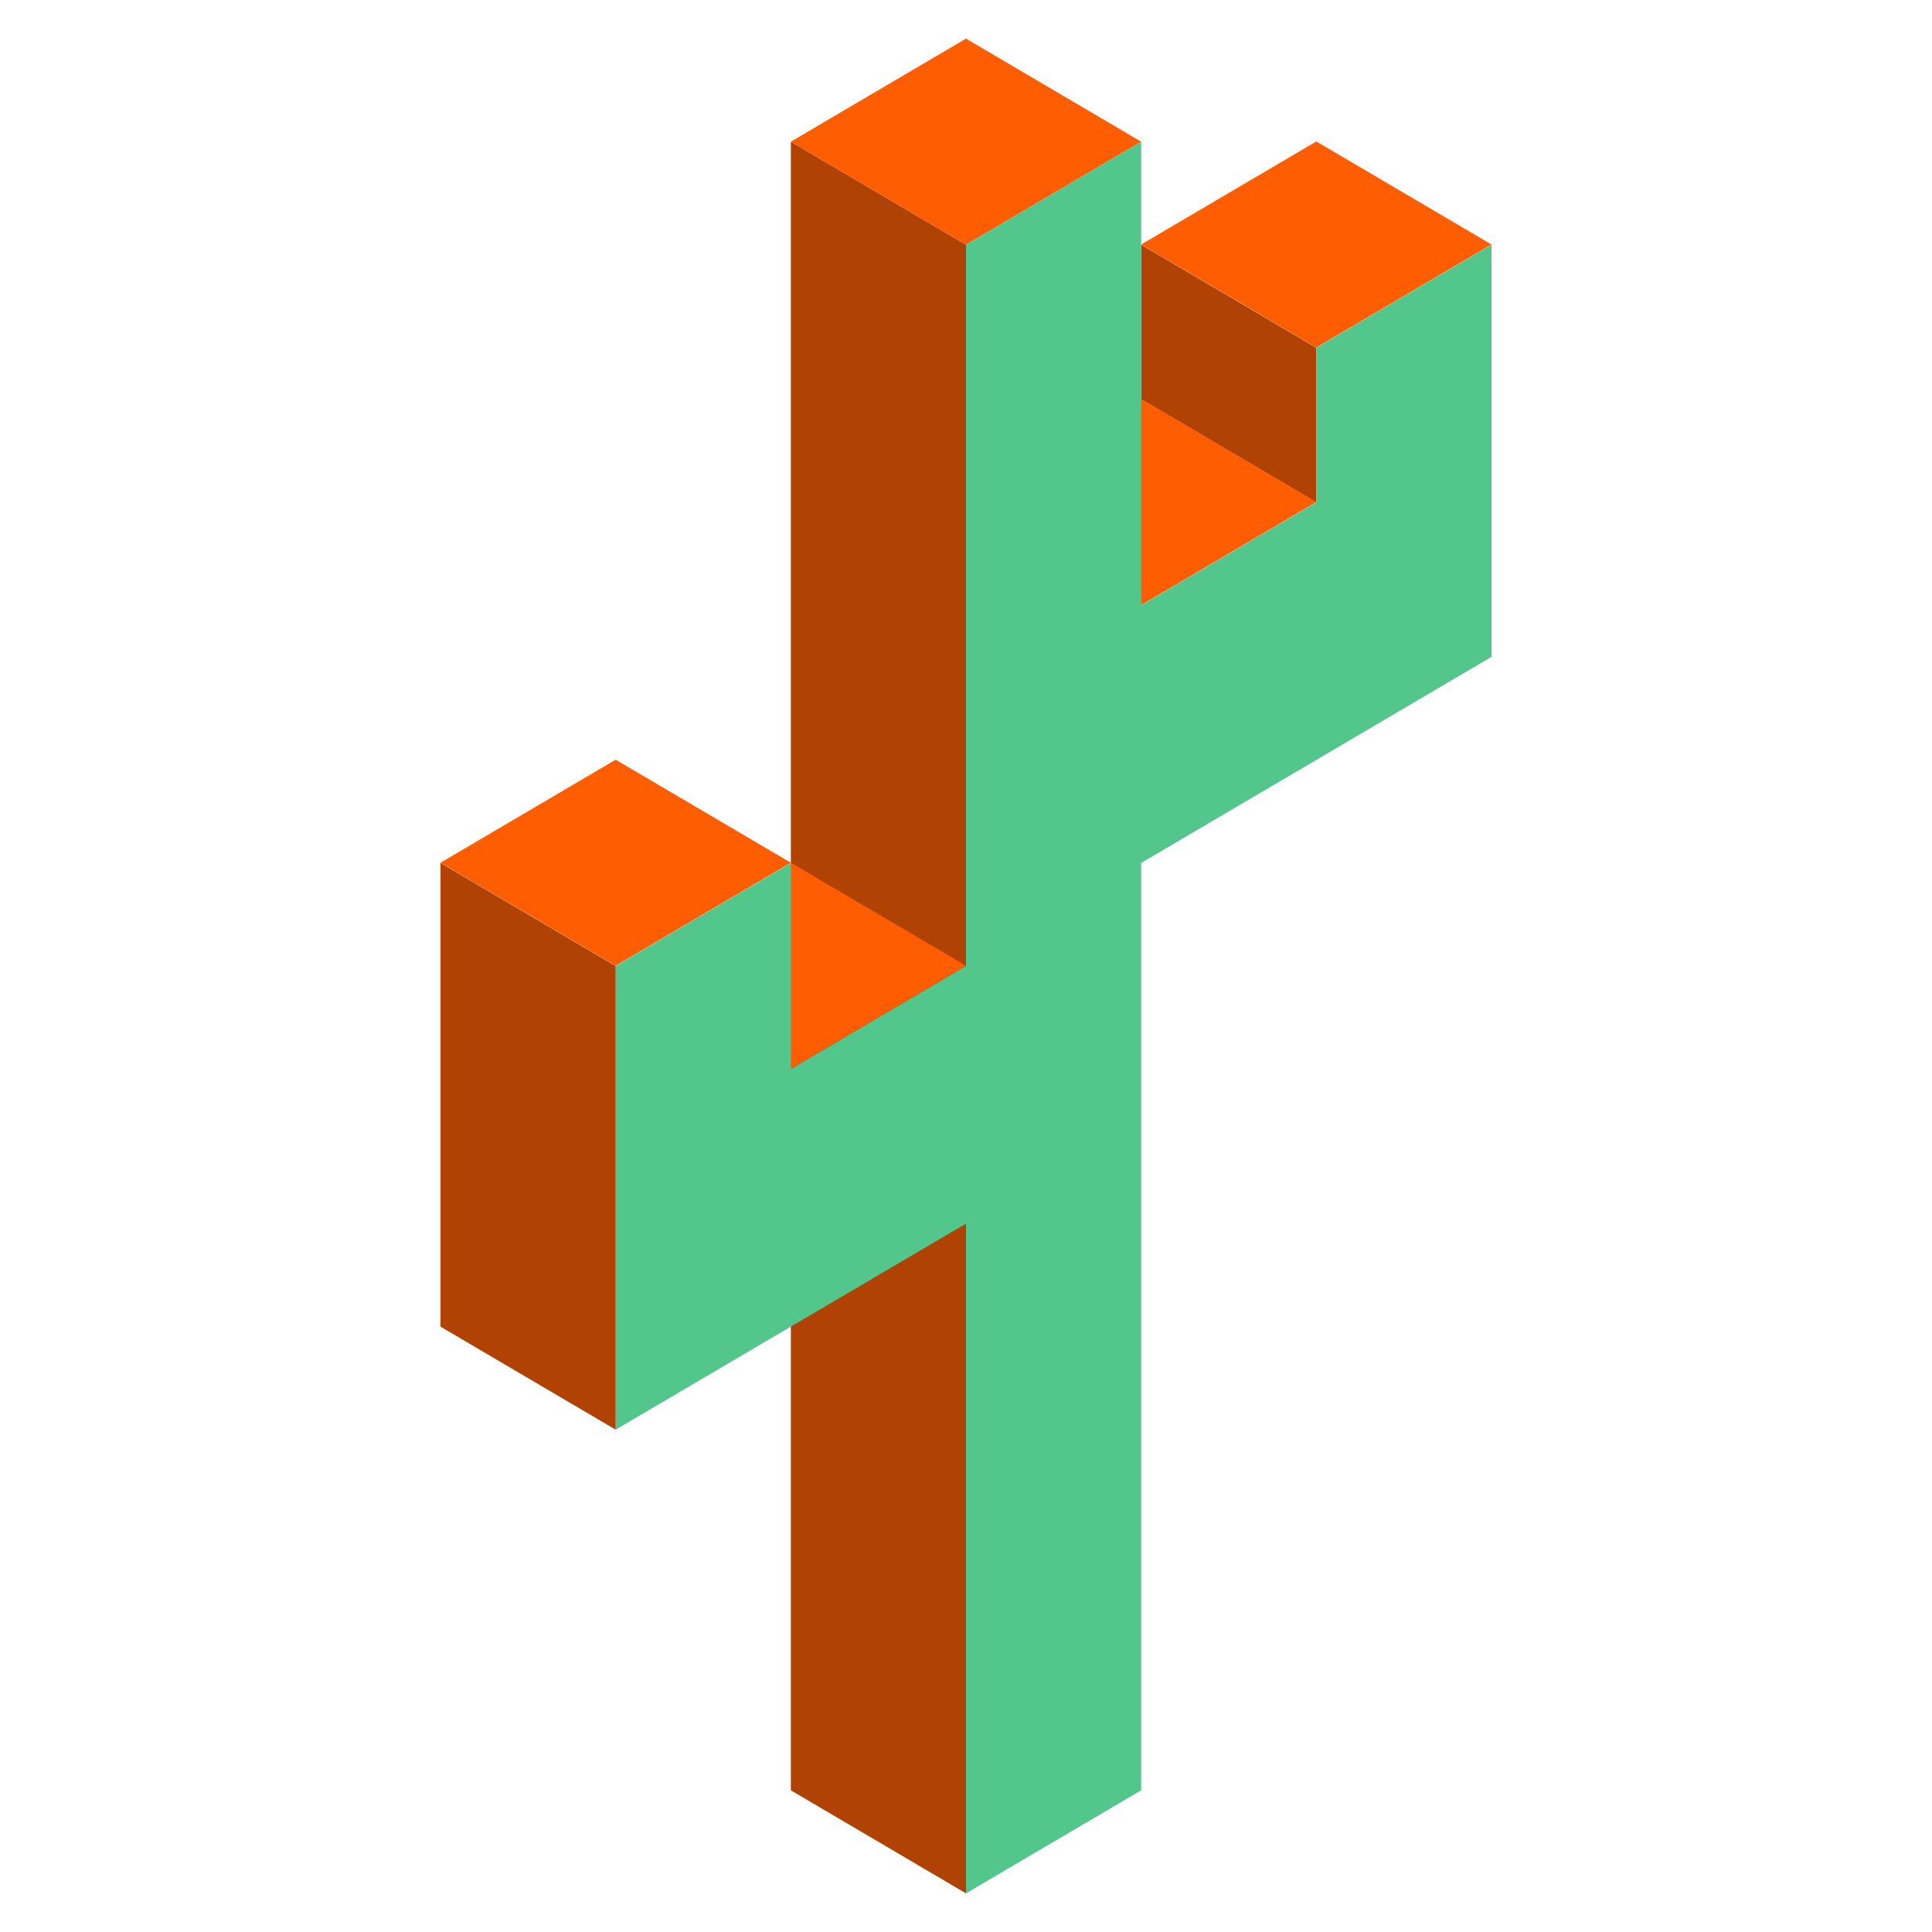
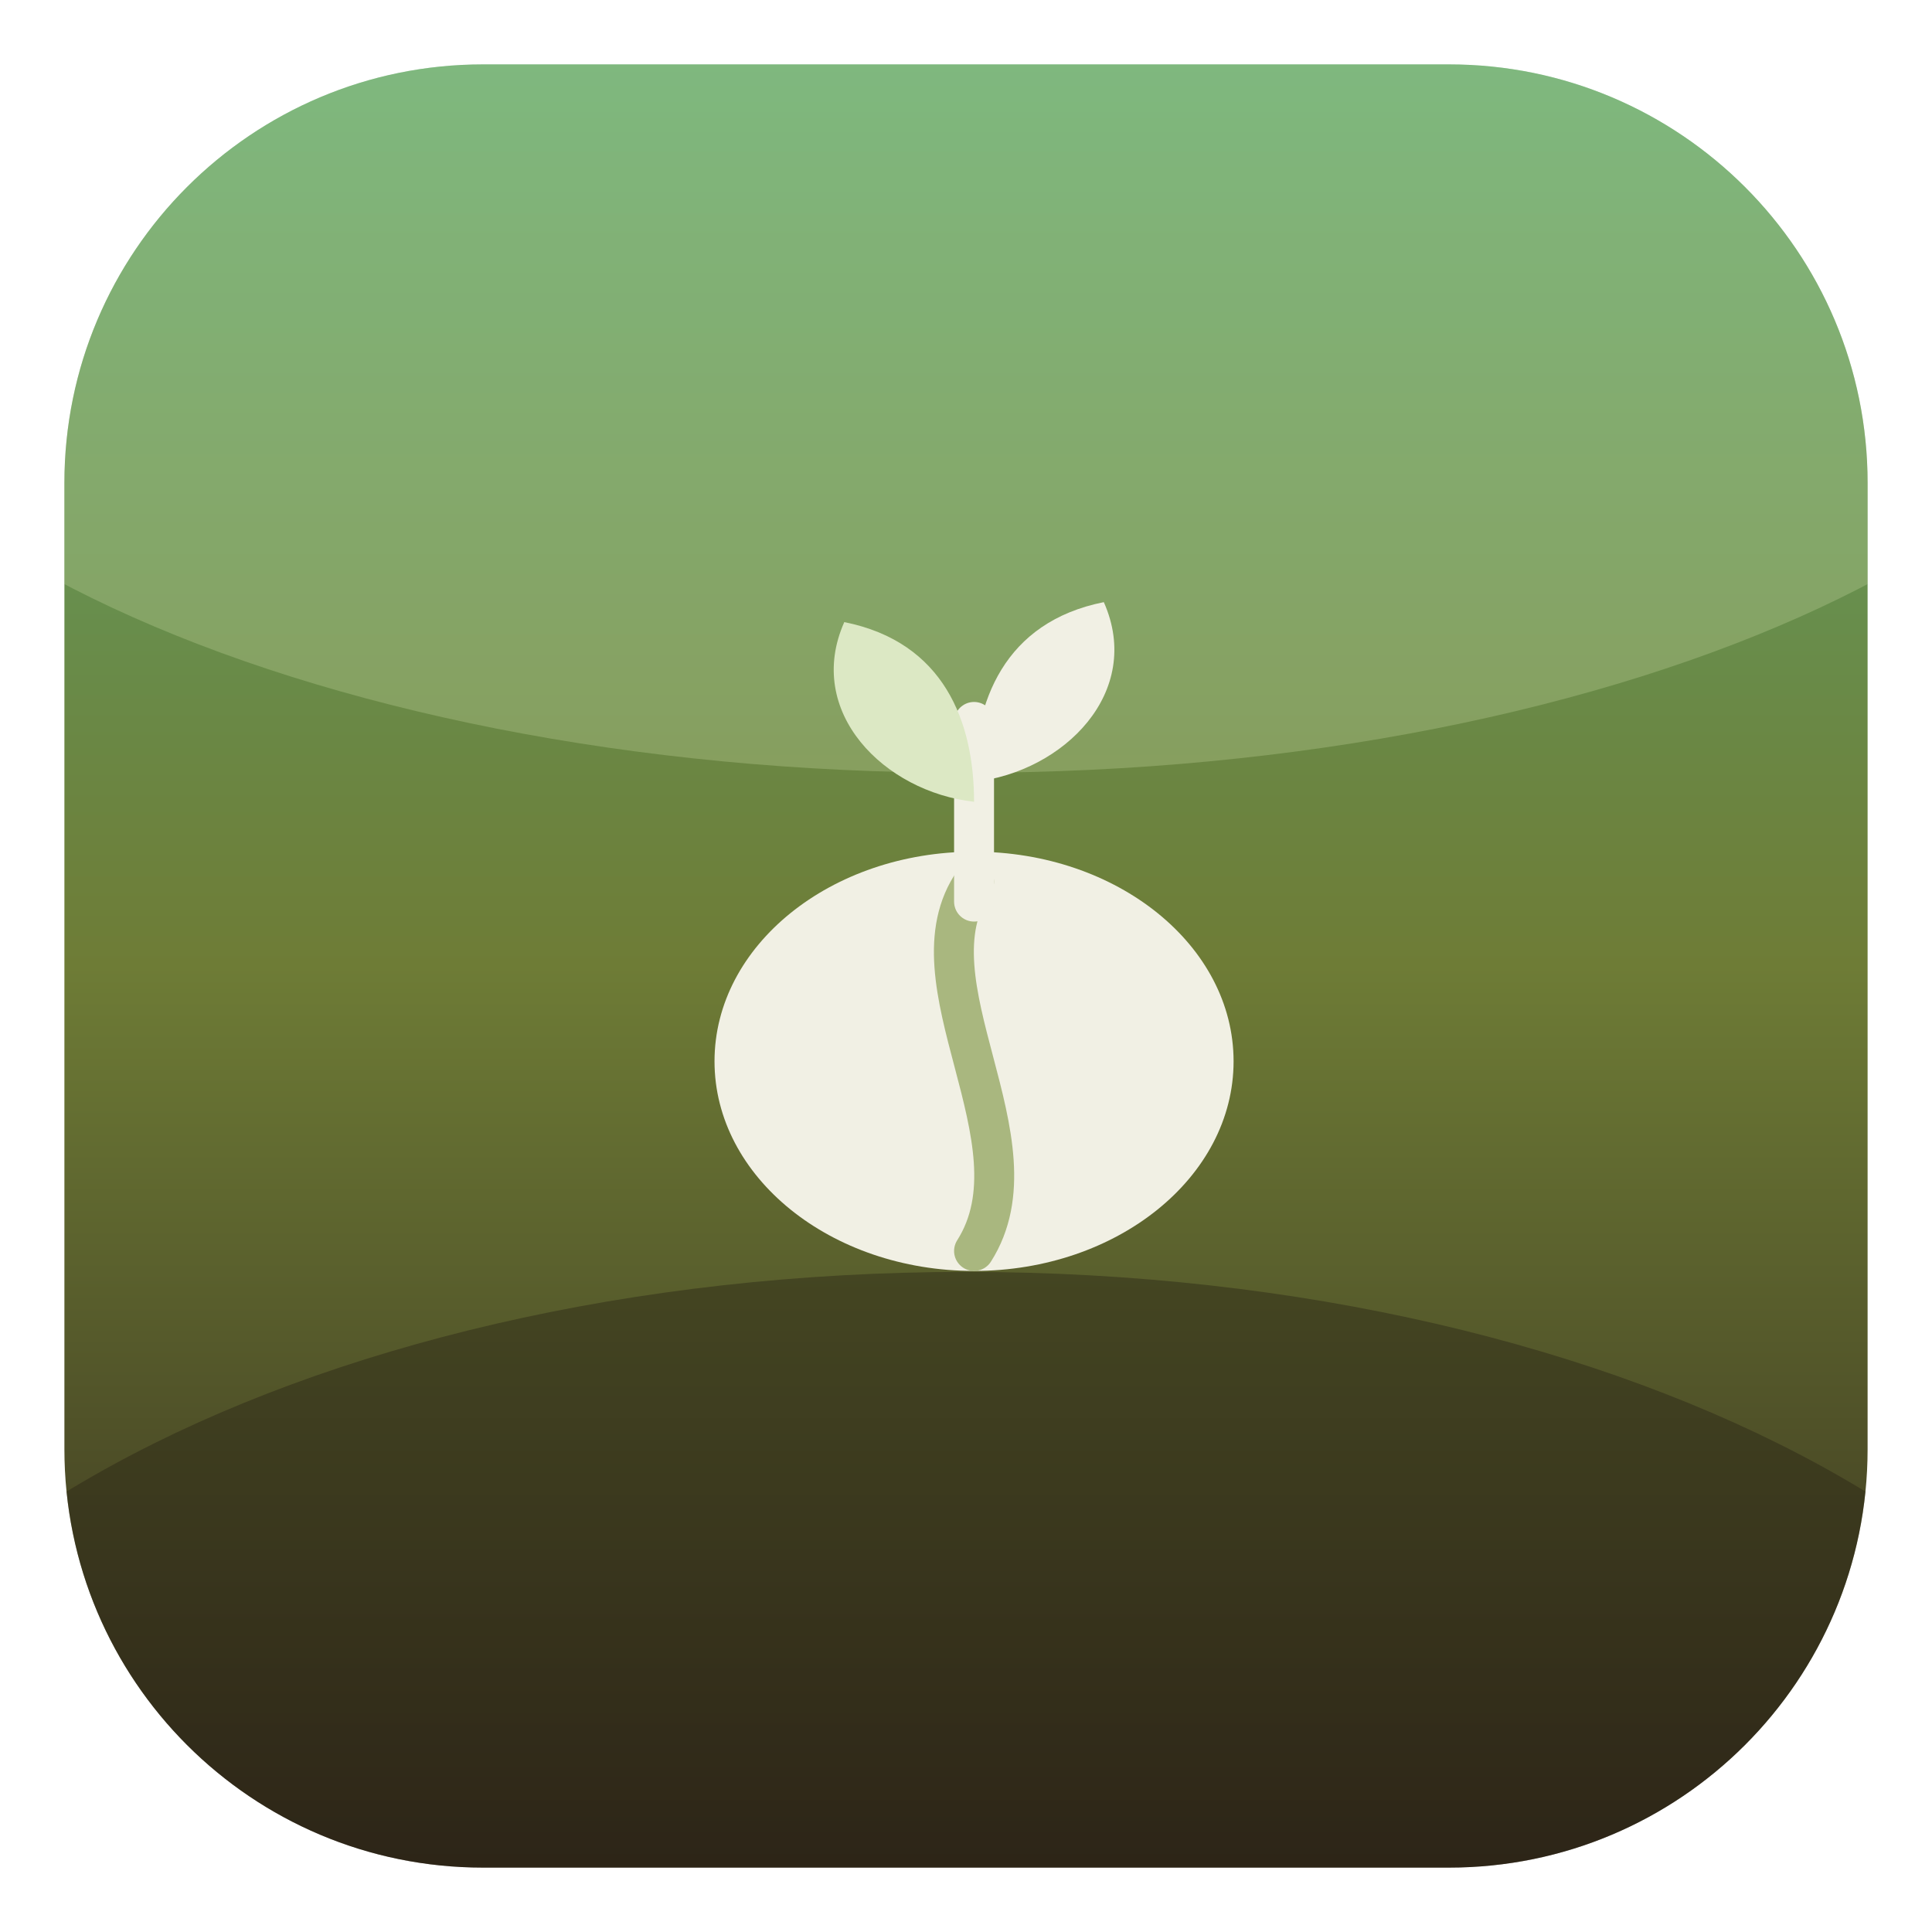
- <svg xmlns="http://www.w3.org/2000/svg" fill="none" viewBox="0 0 500 500">
-   <path fill="#B04304" d="M295.334 103.333v-40L340.667 90v40l-45.333-26.667ZM250.001 63.333l-45.334-26.666v426.666L250.001 490V63.333Z" />
-   <path fill="#FF5D01" d="m250.001 129.944 45.333-26.667 45.333 26.667-45.333 26.667-45.333-26.667ZM204.667 36.667 250.001 10l45.333 26.667-45.333 26.666-45.334-26.666ZM295.334 63.277l45.333-26.666L386 63.277l-45.333 26.667-45.333-26.667ZM114 223.277l45.333-26.667 45.334 26.667-45.334 26.667L114 223.277ZM250 249.944l-45.333-26.667v53.333L250 249.944Z" />
-   <path fill="#53C68C" d="m250 63.333 45.333-26.666v120L340.667 130V90L386 63.333V170l-90.667 53.333v240L250 490V316.667L159.333 370V250l45.334-26.667v53.334L250 250V63.333Z" />
-   <path fill="#B04304" d="M159.333 250 114 223.334v120L159.333 370V250Z" />
+ <svg xmlns="http://www.w3.org/2000/svg" viewBox="0 0 240 240" width="240" height="240" role="img" aria-label="first">
+   <defs>
+     <linearGradient id="brewSky" x1="0" y1="0" x2="0" y2="1">
+       <stop offset="0" stop-color="#5FA96E" />
+       <stop offset="0.5" stop-color="#6E7C36" />
+       <stop offset="1" stop-color="#33291B" />
+     </linearGradient>
+     <clipPath id="brewSq">
+       <rect x="8" y="8" width="224" height="224" rx="52" />
+     </clipPath>
+   </defs>
+   <rect x="8" y="8" width="224" height="224" rx="52" fill="url(#brewSky)" />
+   <g clip-path="url(#brewSq)">
+     <ellipse cx="120" cy="26" rx="150" ry="70" fill="#CFE0A8" opacity="0.28" />
+     <ellipse cx="120" cy="240" rx="150" ry="82" fill="#241D12" opacity="0.4" />
+   </g>
+   <g transform="translate(59,50) scale(1.24)">
+     <ellipse cx="50" cy="66" rx="26" ry="21" fill="#F1F0E4" />
+     <path d="M50 48 C 43 58, 57 74, 50 85" fill="none" stroke="#A9B77F" stroke-width="4" stroke-linecap="round" />
+     <path d="M50 50 C 50 42, 50 38, 50 32" fill="none" stroke="#F1F0E4" stroke-width="4" stroke-linecap="round" />
+     <path d="M50 40 C 41 39, 33 31, 37 22 C 47 24, 50 32, 50 40 Z" fill="#DCE8C4" />
+     <path d="M50 38 C 59 37, 67 29, 63 20 C 53 22, 50 30, 50 38 Z" fill="#F1F0E4" />
+   </g>
</svg>
